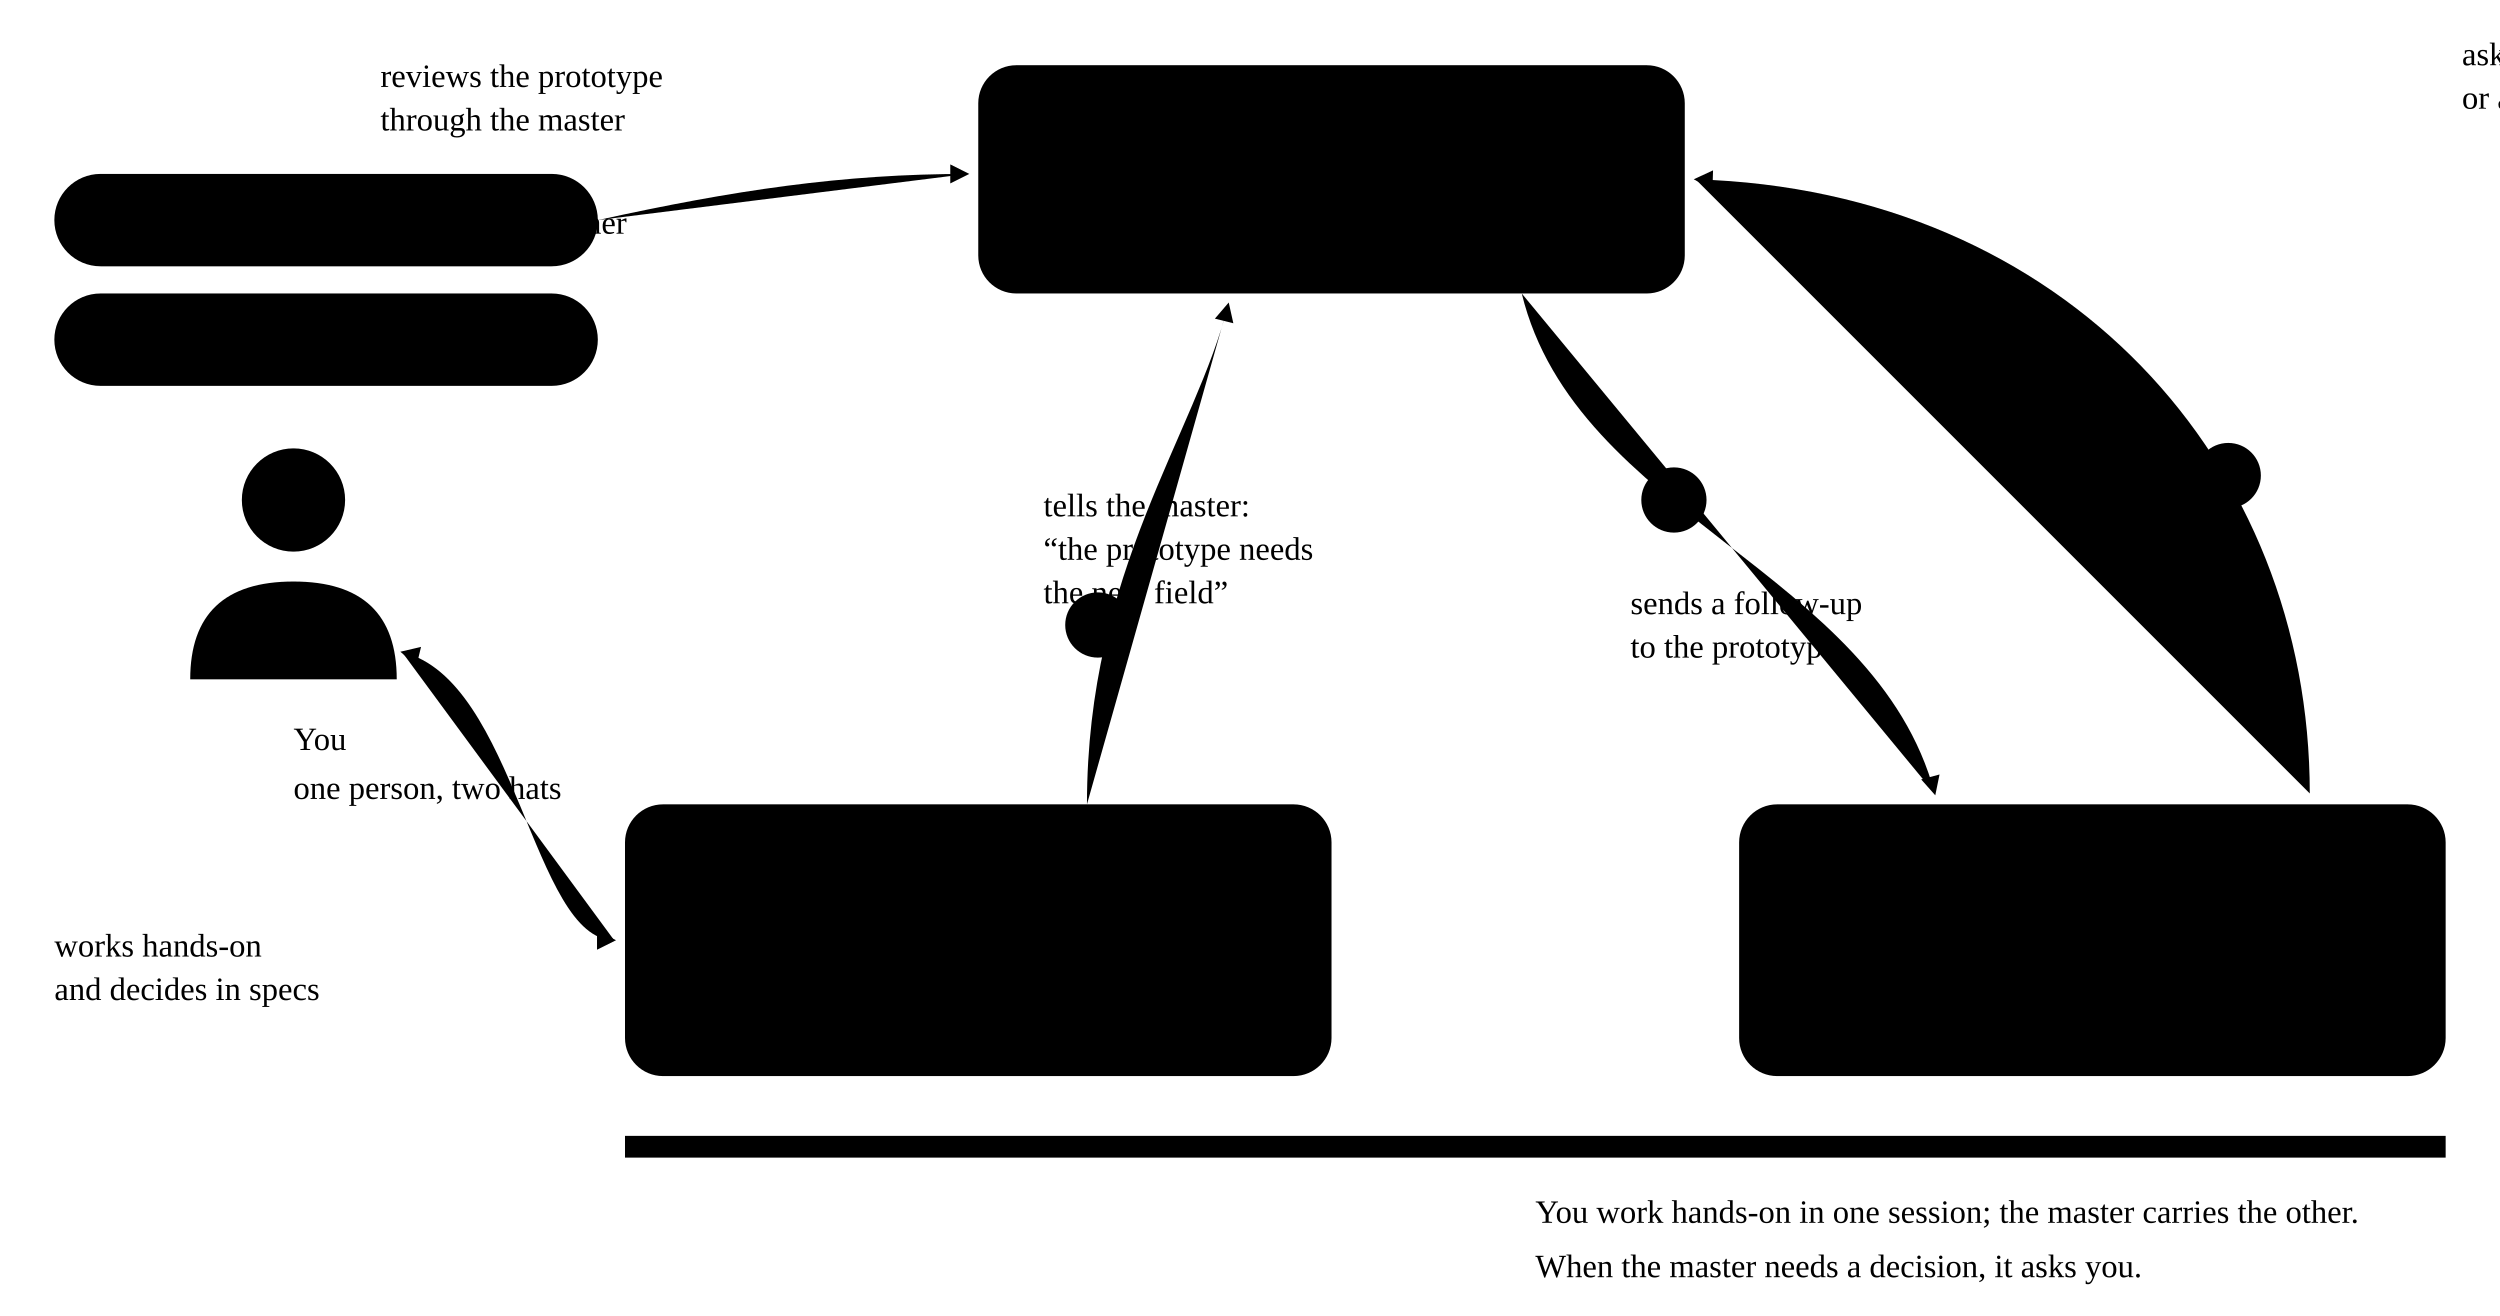
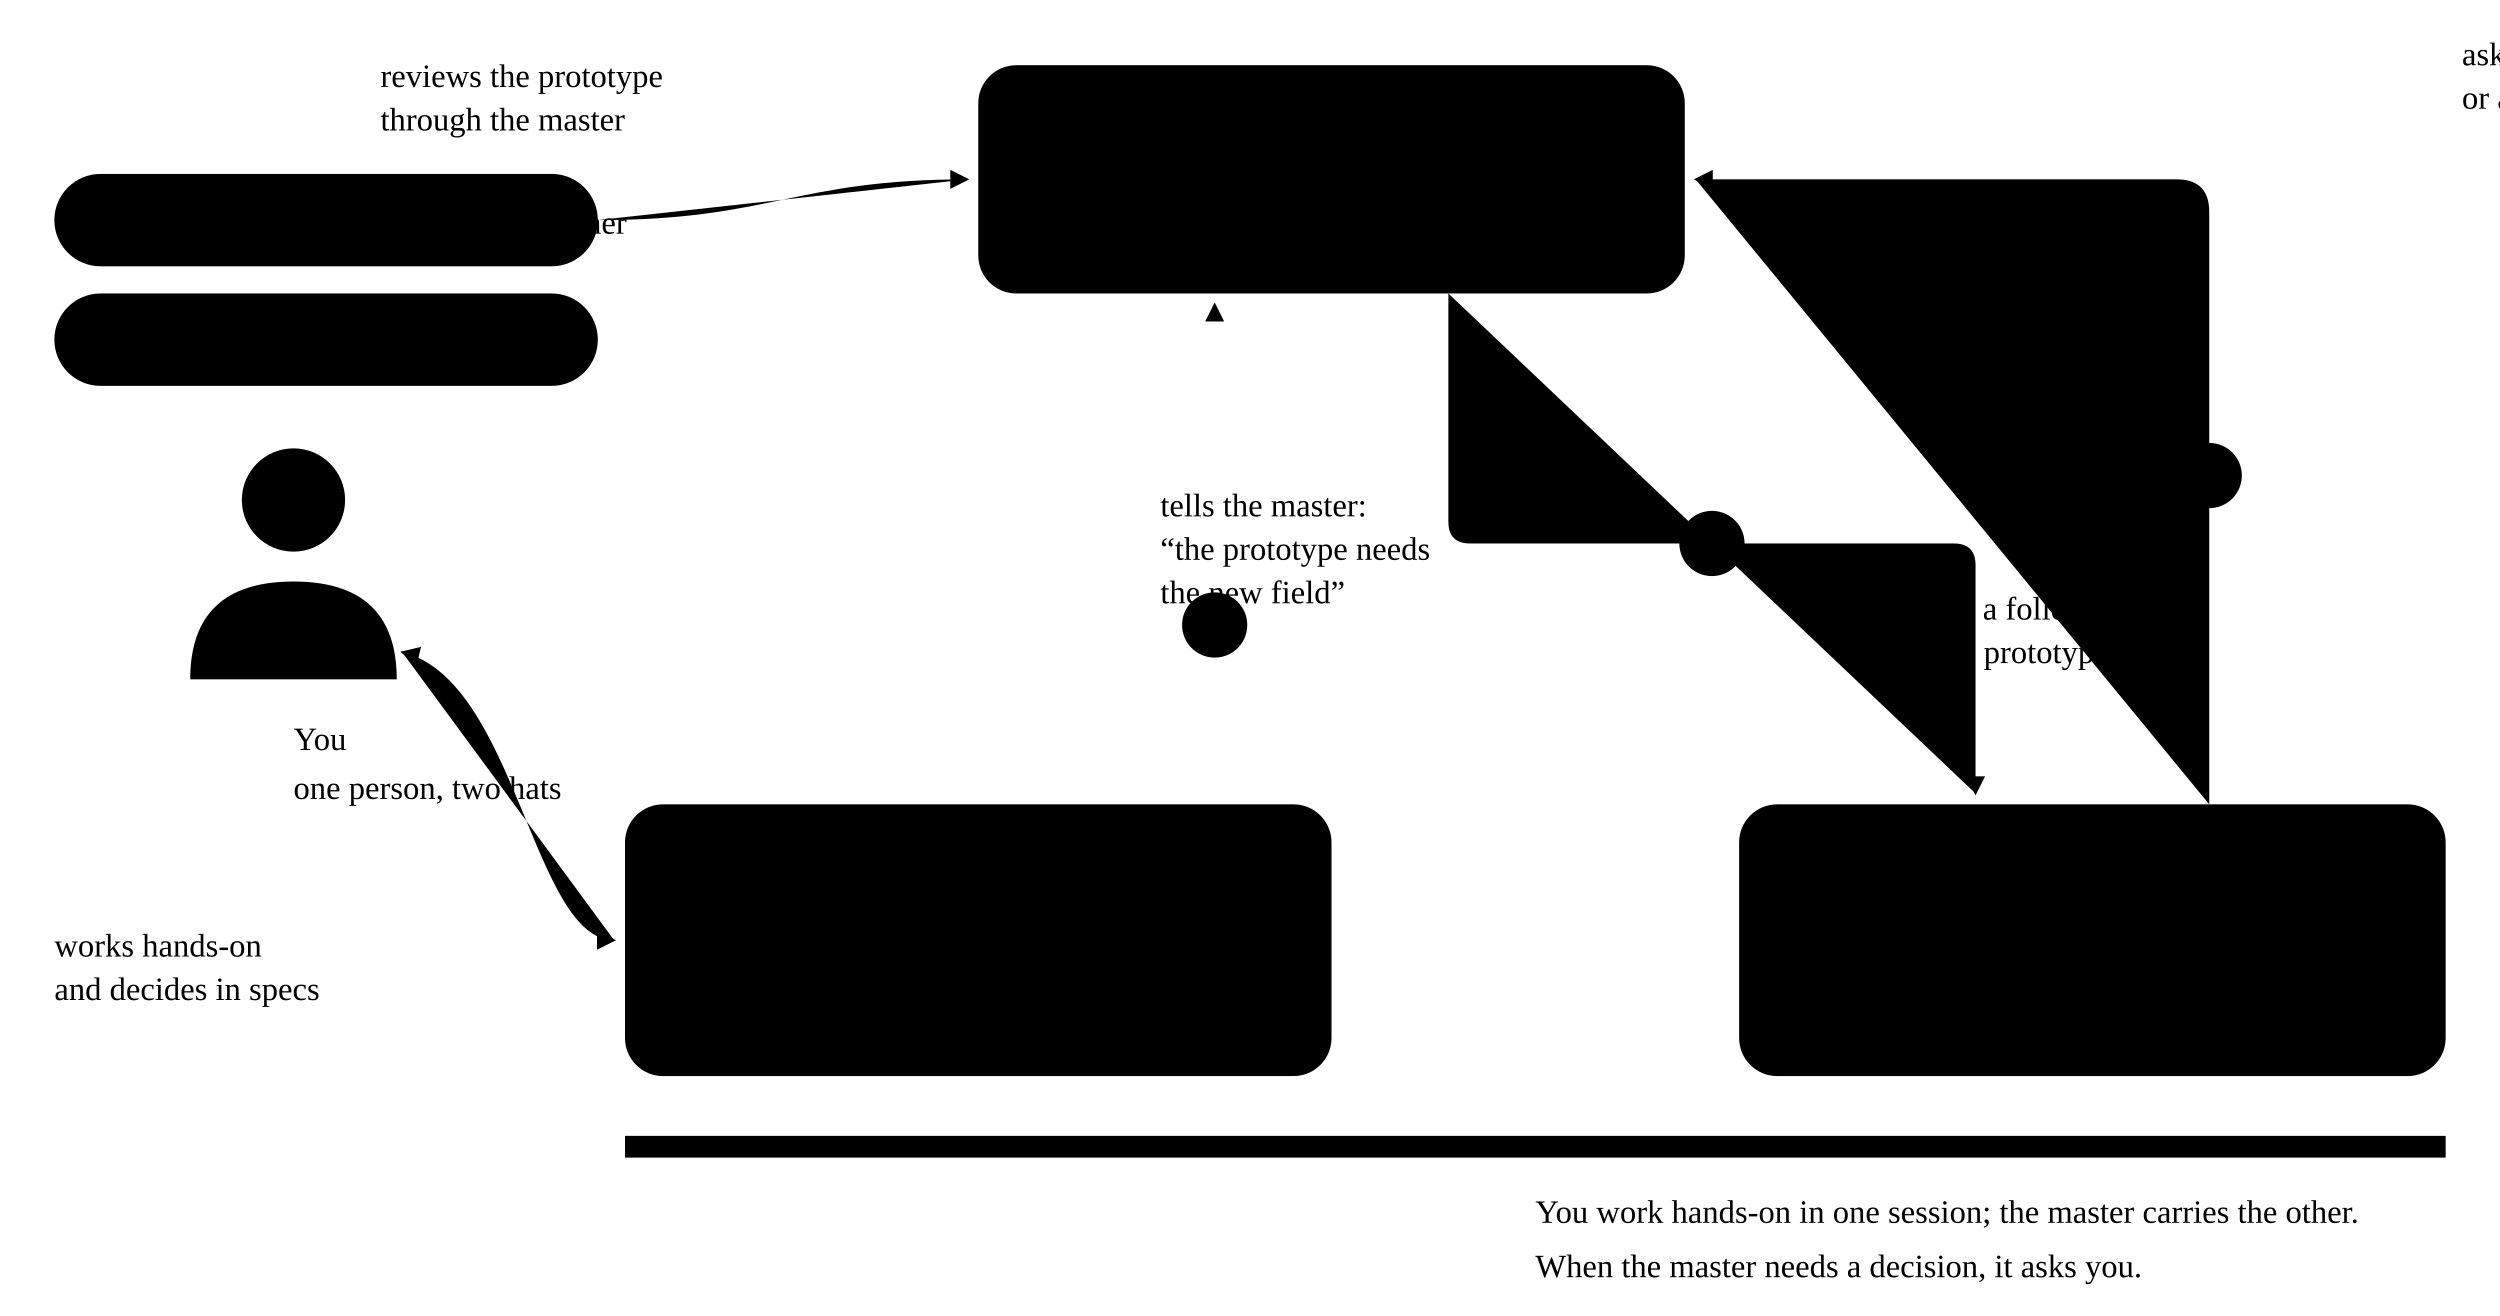
<svg xmlns="http://www.w3.org/2000/svg" viewBox="0 0 920 484" role="img">
  <defs>
    <marker id="s" viewBox="0 0 10 10" refX="9" refY="5" markerWidth="7" markerHeight="7" orient="auto-start-reverse">
      <path d="M0 0L10 5L0 10z" class="d-ah-strong" />
    </marker>
    <marker id="c" viewBox="0 0 10 10" refX="9" refY="5" markerWidth="7" markerHeight="7" orient="auto-start-reverse">
      <path d="M0 0L10 5L0 10z" class="d-ah-cyan" />
    </marker>
  </defs>
  <rect x="20" y="64" width="200" height="34" rx="17" class="d-weak" />
  <text x="120" y="86" class="d-elabel d-mid">hat 2 · UI/UX designer</text>
  <rect x="20" y="108" width="200" height="34" rx="17" class="d-human" />
  <text x="120" y="130" class="d-elabel ink d-mid">hat 1 · analyst</text>
  <circle cx="108" cy="184" r="19" class="d-human" />
  <path d="M70 250Q70 214 108 214Q146 214 146 250Z" class="d-human" />
  <text x="108" y="276" class="d-title">You</text>
  <text x="108" y="294" class="d-note">one person, two hats</text>
  <rect x="360" y="24" width="260" height="84" rx="14" class="d-node d-primary" />
  <text x="490" y="58" class="d-title">Master session</text>
  <text x="490" y="82" class="d-note">keeps both sides aligned</text>
  <rect x="230" y="296" width="260" height="100" rx="14" class="d-node" />
  <text x="360" y="330" class="d-title">Child · specs</text>
  <text x="360" y="352" class="d-note">the analysis</text>
  <text x="360" y="376" class="d-cap">write root: specs/</text>
  <rect x="640" y="296" width="260" height="100" rx="14" class="d-node" />
  <text x="770" y="330" class="d-title">Child · prototype</text>
  <text x="770" y="352" class="d-note">the UI prototype</text>
  <text x="770" y="376" class="d-cap">write root: prototype/</text>
  <g class="d-edge dashed cyan">
-     <path d="M220 81C270 70 310 64 356 64" marker-end="url(#c)" />
+     <path d="M220 81C284 81 292 66 356 66" marker-end="url(#c)" />
  </g>
  <text x="140" y="32" class="d-elabel ink">reviews the prototype</text>
  <text x="140" y="48" class="d-elabel ink">through the master</text>
  <g class="d-edge cyan">
    <path d="M148 240C190 250 196 346 226 346" marker-start="url(#c)" marker-end="url(#c)" />
  </g>
  <text x="20" y="352" class="d-elabel ink">works hands-on</text>
  <text x="20" y="368" class="d-elabel ink">and decides in specs</text>
  <g class="d-edge strong dashed">
-     <path d="M400 296C400 210 440 160 452 112" marker-end="url(#s)" />
-     <path d="M850 292C850 170 760 70 624 66" marker-end="url(#s)" />
+     <path d="M447 296V112" marker-end="url(#s)" />
+     <path d="M813 296V78Q813 66 801 66H624" marker-end="url(#s)" />
  </g>
  <g class="d-edge strong">
-     <path d="M560 108C580 190 690 210 712 292" marker-end="url(#s)" />
+     <path d="M533 108V192Q533 200 541 200H719Q727 200 727 208V292" marker-end="url(#s)" />
  </g>
-   <circle cx="404" cy="230" r="12" class="d-fill" />
-   <text x="404" y="235" class="d-num">1</text>
-   <text x="384" y="190" class="d-elabel d-end">tells the master:</text>
-   <text x="384" y="206" class="d-elabel d-end">“the prototype needs</text>
-   <text x="384" y="222" class="d-elabel d-end">the new field”</text>
-   <circle cx="616" cy="184" r="12" class="d-fill" />
-   <text x="616" y="189" class="d-num">2</text>
-   <text x="600" y="226" class="d-elabel d-end">sends a follow-up</text>
-   <text x="600" y="242" class="d-elabel d-end">to the prototype</text>
-   <circle cx="820" cy="175" r="12" class="d-fill" />
-   <text x="820" y="180" class="d-num">3</text>
+   <circle cx="447" cy="230" r="12" class="d-fill" />
+   <text x="447" y="235" class="d-num">1</text>
+   <text x="427" y="190" class="d-elabel d-end">tells the master:</text>
+   <text x="427" y="206" class="d-elabel d-end">“the prototype needs</text>
+   <text x="427" y="222" class="d-elabel d-end">the new field”</text>
+   <circle cx="630" cy="200" r="12" class="d-fill" />
+   <text x="630" y="205" class="d-num">2</text>
+   <text x="700" y="228" class="d-elabel d-end">sends a follow-up</text>
+   <text x="700" y="244" class="d-elabel d-end">to the prototype</text>
+   <circle cx="813" cy="175" r="12" class="d-fill" />
+   <text x="813" y="180" class="d-num">3</text>
  <text x="906" y="24" class="d-elabel d-end">asks back with a question</text>
  <text x="906" y="40" class="d-elabel d-end">or a request of its own</text>
  <path d="M230 418V426H900V418" class="d-rule" />
  <text x="565" y="450" class="d-label d-mid b">You work hands-on in one session; the master carries the other.</text>
  <text x="565" y="470" class="d-label d-mid">When the master needs a decision, it asks you.</text>
</svg>
